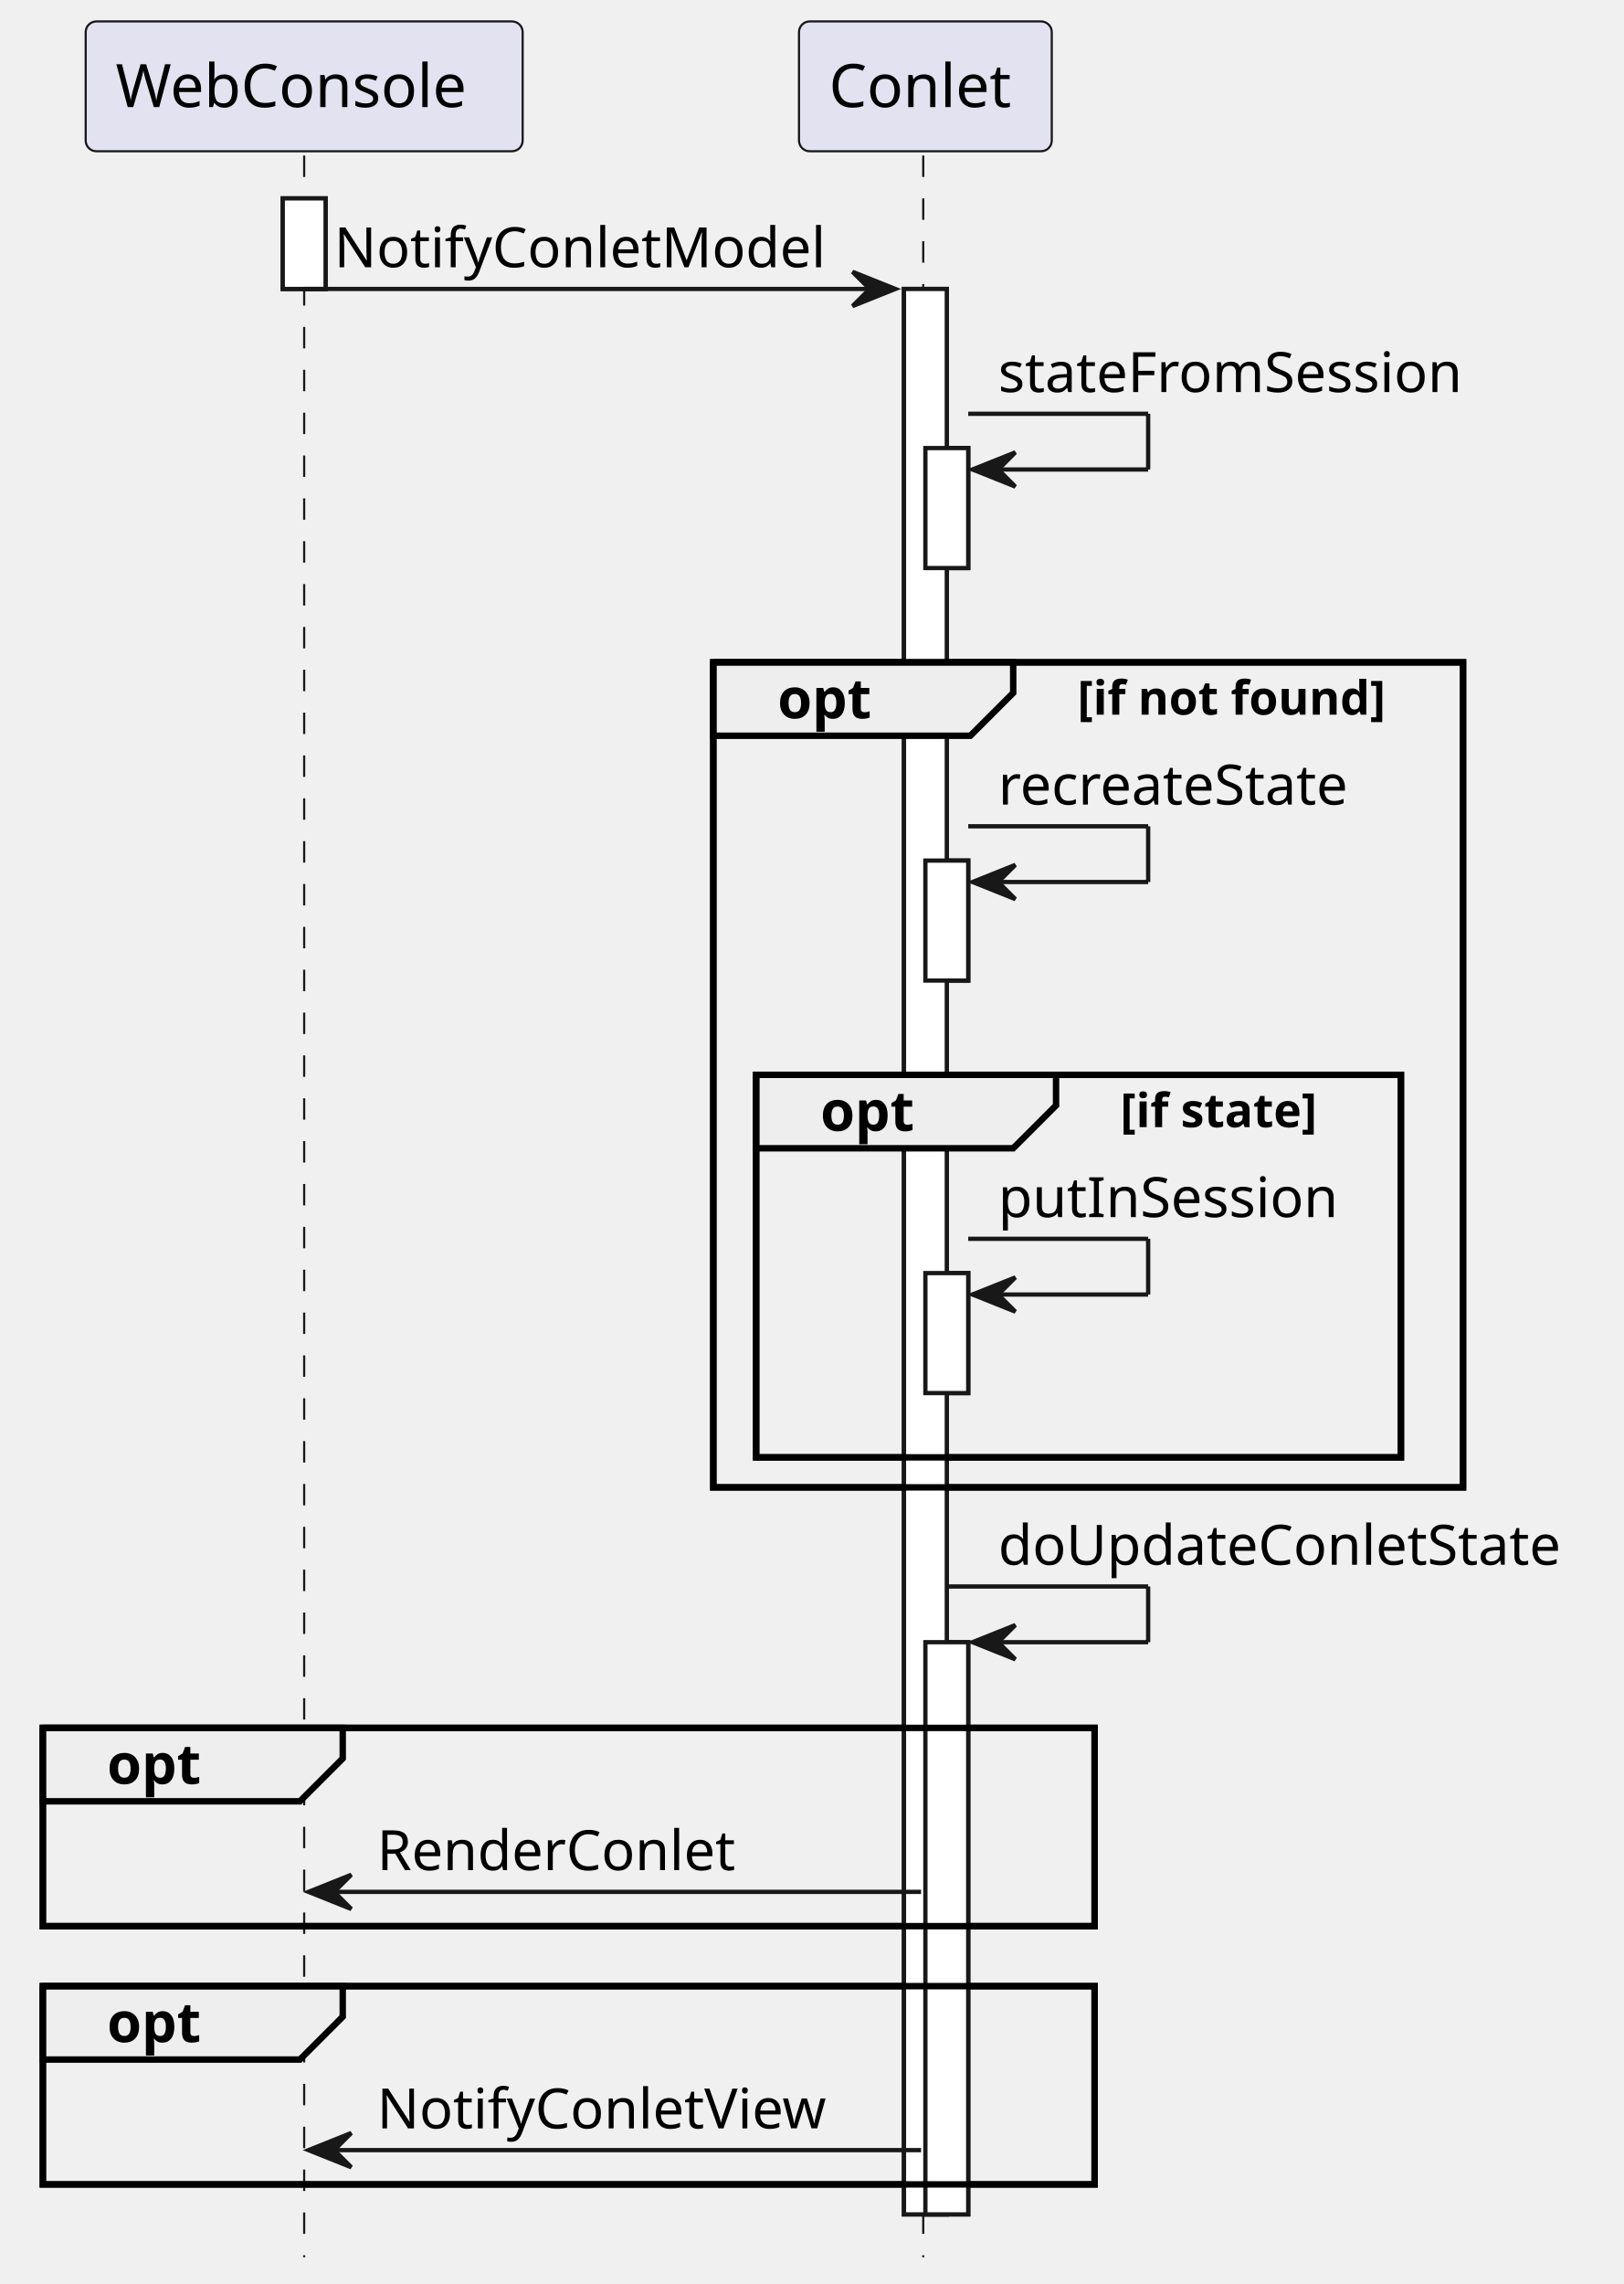
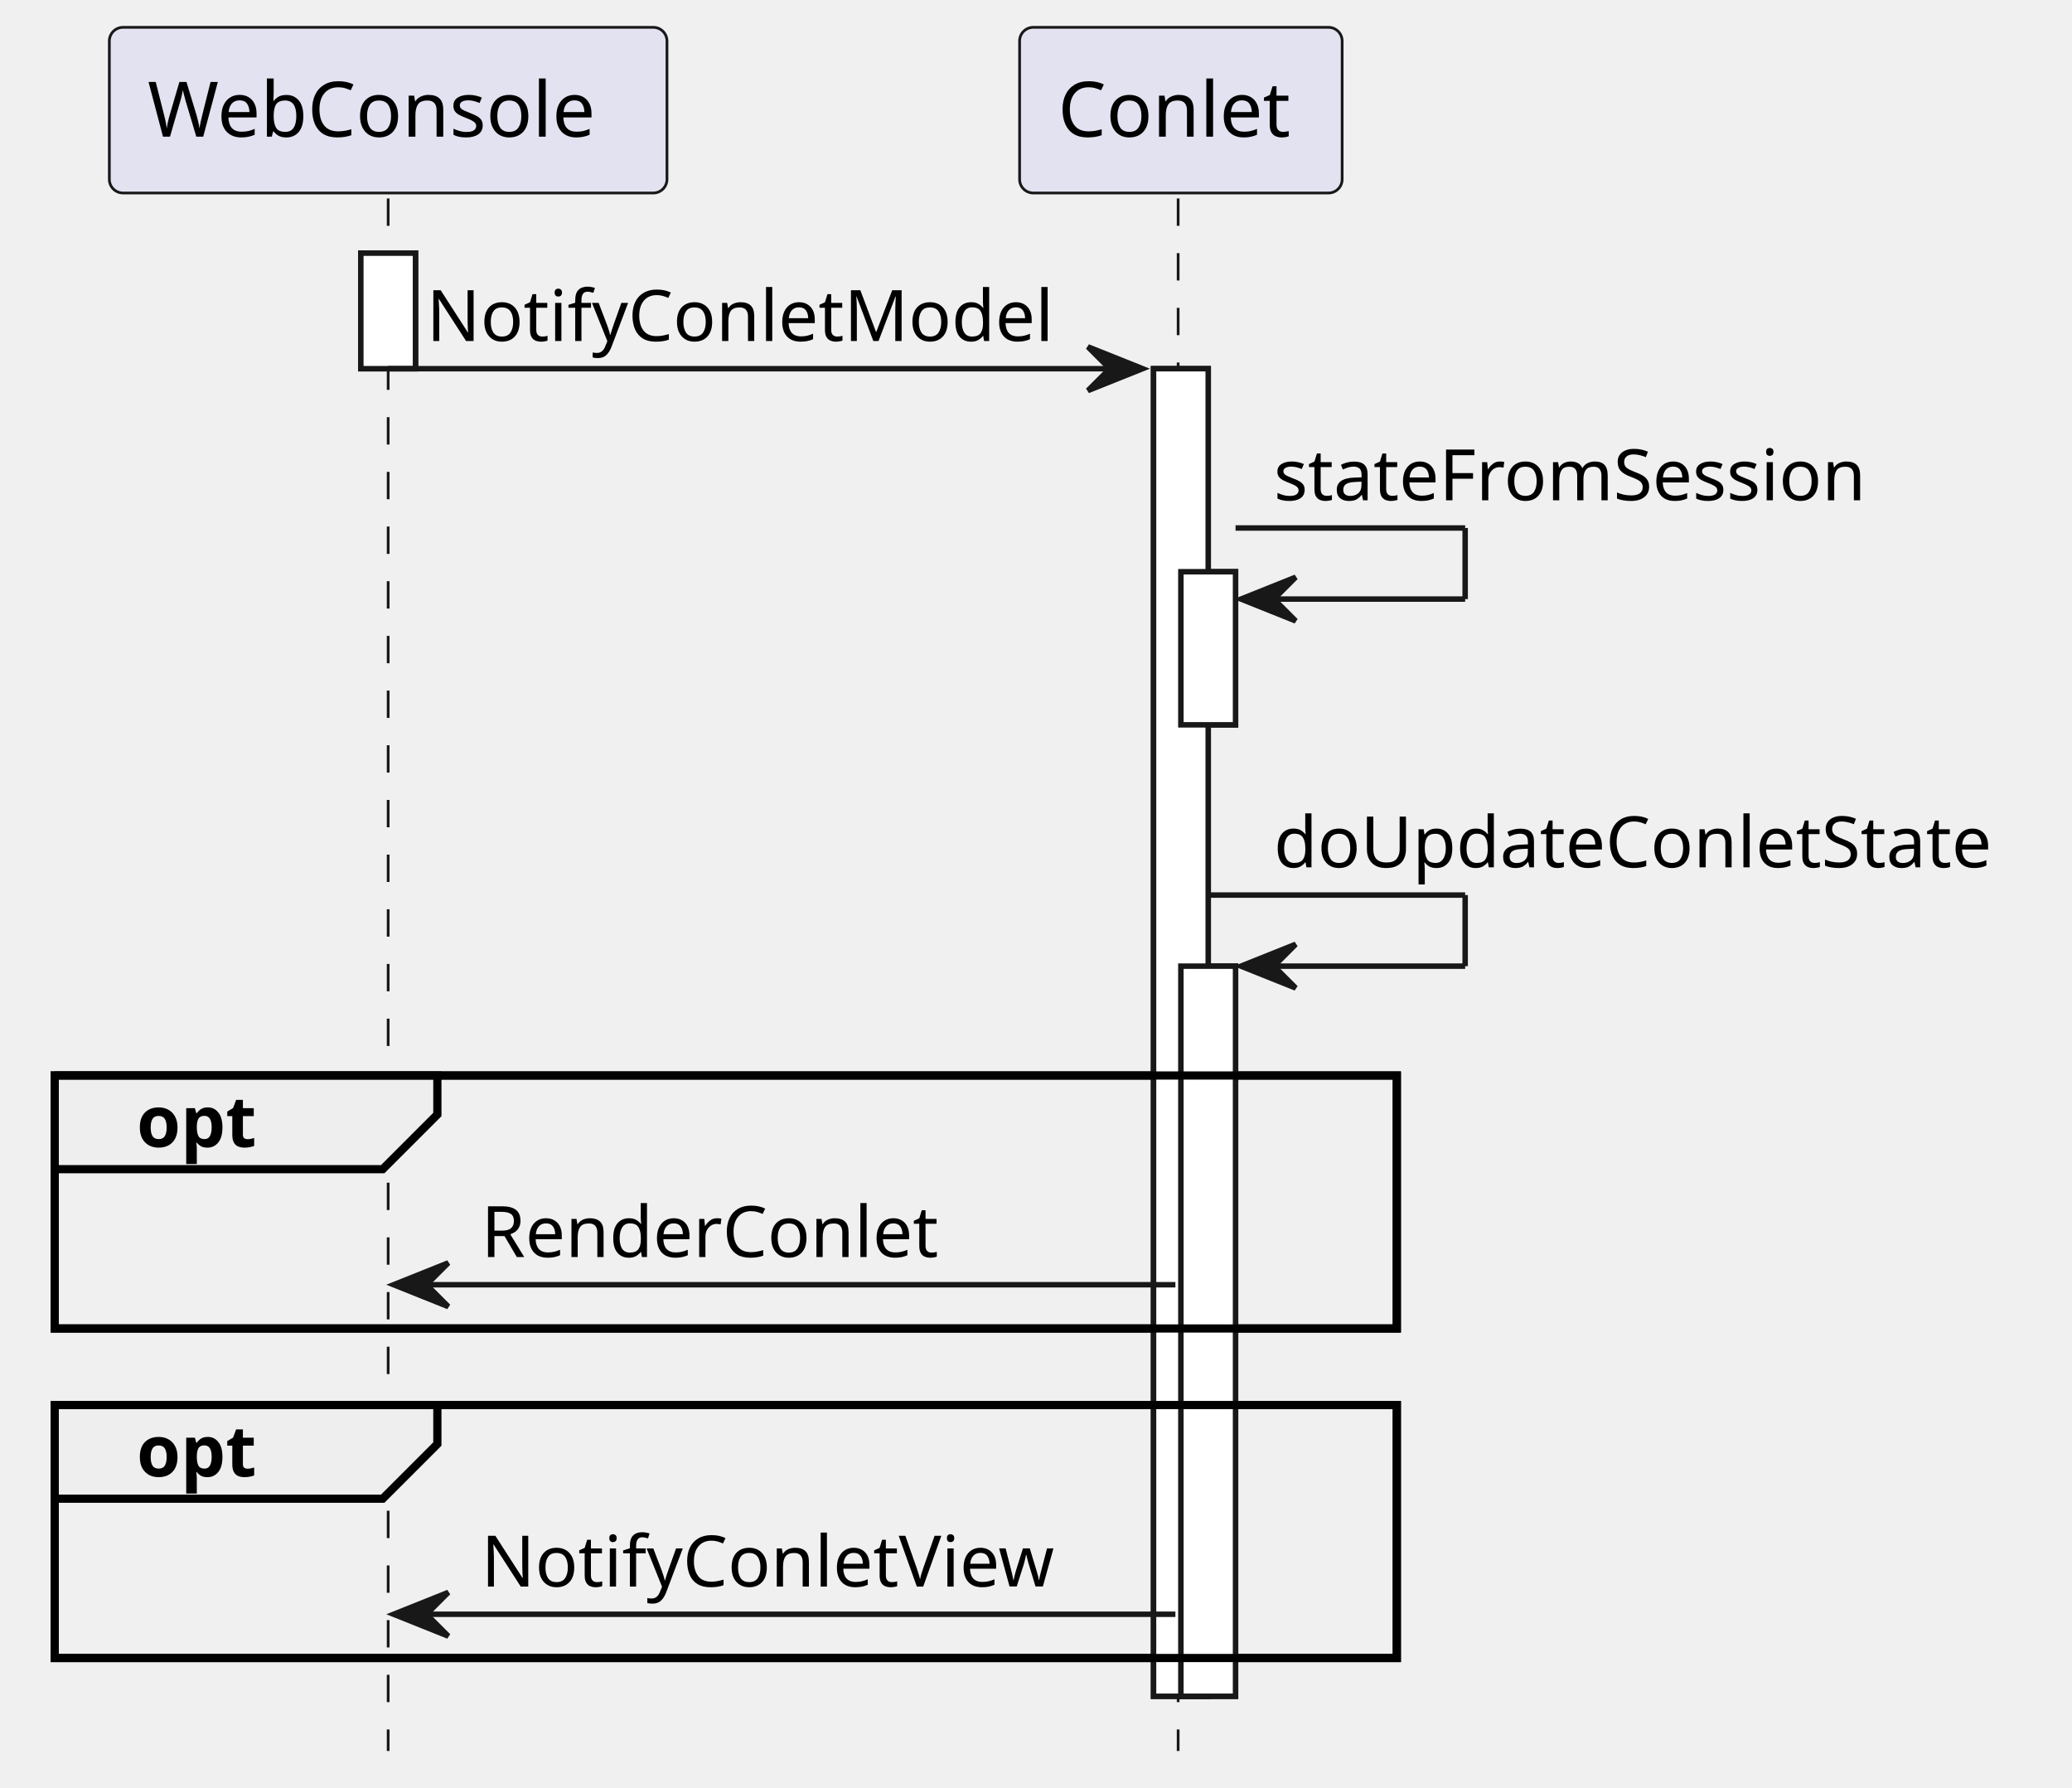
- <svg xmlns="http://www.w3.org/2000/svg" contentStyleType="text/css" height="533px" preserveAspectRatio="none" style="width:379px;height:533px;background:#FFFFFF;" version="1.1" viewBox="0 0 379 533" width="379px" zoomAndPan="magnify">
+ <svg xmlns="http://www.w3.org/2000/svg" contentStyleType="text/css" height="327px" preserveAspectRatio="none" style="width:379px;height:327px;background:#FFFFFF;" version="1.1" viewBox="0 0 379 327" width="379px" zoomAndPan="magnify">
  <defs />
  <g>
    <rect fill="#FFFFFF" height="21.133" style="stroke:#181818;stroke-width:1.0;" width="10" x="66" y="46.297" />
-     <rect fill="#FFFFFF" height="449.328" style="stroke:#181818;stroke-width:1.0;" width="10" x="211" y="67.43" />
+     <rect fill="#FFFFFF" height="242.797" style="stroke:#181818;stroke-width:1.0;" width="10" x="211" y="67.43" />
    <rect fill="#FFFFFF" height="28" style="stroke:#181818;stroke-width:1.0;" width="10" x="216" y="104.562" />
-     <rect fill="#FFFFFF" height="28" style="stroke:#181818;stroke-width:1.0;" width="10" x="216" y="200.828" />
-     <rect fill="#FFFFFF" height="28" style="stroke:#181818;stroke-width:1.0;" width="10" x="216" y="297.094" />
-     <rect fill="#FFFFFF" height="133.531" style="stroke:#181818;stroke-width:1.0;" width="10" x="216" y="383.227" />
-     <rect fill="none" height="192.531" style="stroke:#000000;stroke-width:1.5;" width="175" x="166.5" y="154.562" />
-     <rect fill="none" height="89.266" style="stroke:#000000;stroke-width:1.5;" width="150.5" x="176.5" y="250.828" />
-     <rect fill="none" height="46.266" style="stroke:#000000;stroke-width:1.5;" width="245.5" x="10" y="403.227" />
-     <rect fill="none" height="46.266" style="stroke:#000000;stroke-width:1.5;" width="245.5" x="10" y="463.492" />
-     <line style="stroke:#181818;stroke-width:0.5;stroke-dasharray:5.0,5.0;" x1="71" x2="71" y1="36.297" y2="526.758" />
-     <line style="stroke:#181818;stroke-width:0.5;stroke-dasharray:5.0,5.0;" x1="215.5" x2="215.5" y1="36.297" y2="526.758" />
+     <rect fill="#FFFFFF" height="133.531" style="stroke:#181818;stroke-width:1.0;" width="10" x="216" y="176.695" />
+     <rect fill="none" height="46.266" style="stroke:#000000;stroke-width:1.5;" width="245.5" x="10" y="196.695" />
+     <rect fill="none" height="46.266" style="stroke:#000000;stroke-width:1.5;" width="245.5" x="10" y="256.961" />
+     <line style="stroke:#181818;stroke-width:0.5;stroke-dasharray:5.0,5.0;" x1="71" x2="71" y1="36.297" y2="320.227" />
+     <line style="stroke:#181818;stroke-width:0.5;stroke-dasharray:5.0,5.0;" x1="215.5" x2="215.5" y1="36.297" y2="320.227" />
    <rect fill="#E2E2F0" height="30.297" rx="2.5" ry="2.5" style="stroke:#181818;stroke-width:0.5;" width="102" x="20" y="5" />
    <text fill="#000000" font-family="sans-serif" font-size="14" lengthAdjust="spacing" textLength="88" x="27" y="24.995">WebConsole</text>
    <rect fill="#E2E2F0" height="30.297" rx="2.5" ry="2.5" style="stroke:#181818;stroke-width:0.5;" width="59" x="186.5" y="5" />
    <text fill="#000000" font-family="sans-serif" font-size="14" lengthAdjust="spacing" textLength="45" x="193.5" y="24.995">Conlet</text>
    <rect fill="#FFFFFF" height="21.133" style="stroke:#181818;stroke-width:1.0;" width="10" x="66" y="46.297" />
-     <rect fill="#FFFFFF" height="449.328" style="stroke:#181818;stroke-width:1.0;" width="10" x="211" y="67.43" />
+     <rect fill="#FFFFFF" height="242.797" style="stroke:#181818;stroke-width:1.0;" width="10" x="211" y="67.43" />
    <rect fill="#FFFFFF" height="28" style="stroke:#181818;stroke-width:1.0;" width="10" x="216" y="104.562" />
-     <rect fill="#FFFFFF" height="28" style="stroke:#181818;stroke-width:1.0;" width="10" x="216" y="200.828" />
-     <rect fill="#FFFFFF" height="28" style="stroke:#181818;stroke-width:1.0;" width="10" x="216" y="297.094" />
-     <rect fill="#FFFFFF" height="133.531" style="stroke:#181818;stroke-width:1.0;" width="10" x="216" y="383.227" />
+     <rect fill="#FFFFFF" height="133.531" style="stroke:#181818;stroke-width:1.0;" width="10" x="216" y="176.695" />
    <polygon fill="#181818" points="199,63.43,209,67.43,199,71.43,203,67.43" style="stroke:#181818;stroke-width:1.0;" />
    <line style="stroke:#181818;stroke-width:1.0;" x1="71" x2="205" y1="67.43" y2="67.43" />
    <text fill="#000000" font-family="sans-serif" font-size="13" lengthAdjust="spacing" textLength="116" x="78" y="62.364">NotifyConletModel</text>
    <line style="stroke:#181818;stroke-width:1.0;" x1="226" x2="268" y1="96.562" y2="96.562" />
    <line style="stroke:#181818;stroke-width:1.0;" x1="268" x2="268" y1="96.562" y2="109.562" />
    <line style="stroke:#181818;stroke-width:1.0;" x1="227" x2="268" y1="109.562" y2="109.562" />
    <polygon fill="#181818" points="237,105.562,227,109.562,237,113.562,233,109.562" style="stroke:#181818;stroke-width:1.0;" />
    <text fill="#000000" font-family="sans-serif" font-size="13" lengthAdjust="spacing" textLength="116" x="233" y="91.497">stateFromSession</text>
-     <path d="M166.5,154.562 L236.5,154.562 L236.5,161.695 L226.5,171.695 L166.5,171.695 L166.5,154.562 " fill="#EEEEEE" style="stroke:#000000;stroke-width:1.5;" />
-     <rect fill="none" height="192.531" style="stroke:#000000;stroke-width:1.5;" width="175" x="166.5" y="154.562" />
-     <text fill="#000000" font-family="sans-serif" font-size="13" font-weight="bold" lengthAdjust="spacing" textLength="25" x="181.5" y="167.629">opt</text>
-     <text fill="#000000" font-family="sans-serif" font-size="11" font-weight="bold" lengthAdjust="spacing" textLength="85" x="251.5" y="166.773">[if not found]</text>
-     <line style="stroke:#181818;stroke-width:1.0;" x1="226" x2="268" y1="192.828" y2="192.828" />
-     <line style="stroke:#181818;stroke-width:1.0;" x1="268" x2="268" y1="192.828" y2="205.828" />
-     <line style="stroke:#181818;stroke-width:1.0;" x1="227" x2="268" y1="205.828" y2="205.828" />
-     <polygon fill="#181818" points="237,201.828,227,205.828,237,209.828,233,205.828" style="stroke:#181818;stroke-width:1.0;" />
-     <text fill="#000000" font-family="sans-serif" font-size="13" lengthAdjust="spacing" textLength="89" x="233" y="187.762">recreateState</text>
-     <path d="M176.5,250.828 L246.5,250.828 L246.5,257.961 L236.5,267.961 L176.5,267.961 L176.5,250.828 " fill="#EEEEEE" style="stroke:#000000;stroke-width:1.5;" />
-     <rect fill="none" height="89.266" style="stroke:#000000;stroke-width:1.5;" width="150.5" x="176.5" y="250.828" />
-     <text fill="#000000" font-family="sans-serif" font-size="13" font-weight="bold" lengthAdjust="spacing" textLength="25" x="191.5" y="263.895">opt</text>
-     <text fill="#000000" font-family="sans-serif" font-size="11" font-weight="bold" lengthAdjust="spacing" textLength="56" x="261.5" y="263.039">[if state]</text>
-     <line style="stroke:#181818;stroke-width:1.0;" x1="226" x2="268" y1="289.094" y2="289.094" />
-     <line style="stroke:#181818;stroke-width:1.0;" x1="268" x2="268" y1="289.094" y2="302.094" />
-     <line style="stroke:#181818;stroke-width:1.0;" x1="227" x2="268" y1="302.094" y2="302.094" />
-     <polygon fill="#181818" points="237,298.094,227,302.094,237,306.094,233,302.094" style="stroke:#181818;stroke-width:1.0;" />
-     <text fill="#000000" font-family="sans-serif" font-size="13" lengthAdjust="spacing" textLength="82" x="233" y="284.028">putInSession</text>
-     <line style="stroke:#181818;stroke-width:1.0;" x1="221" x2="268" y1="370.227" y2="370.227" />
-     <line style="stroke:#181818;stroke-width:1.0;" x1="268" x2="268" y1="370.227" y2="383.227" />
-     <line style="stroke:#181818;stroke-width:1.0;" x1="227" x2="268" y1="383.227" y2="383.227" />
-     <polygon fill="#181818" points="237,379.227,227,383.227,237,387.227,233,383.227" style="stroke:#181818;stroke-width:1.0;" />
-     <text fill="#000000" font-family="sans-serif" font-size="13" lengthAdjust="spacing" textLength="139" x="233" y="365.161">doUpdateConletState</text>
-     <path d="M10,403.227 L80,403.227 L80,410.359 L70,420.359 L10,420.359 L10,403.227 " fill="#EEEEEE" style="stroke:#000000;stroke-width:1.5;" />
-     <rect fill="none" height="46.266" style="stroke:#000000;stroke-width:1.5;" width="245.5" x="10" y="403.227" />
-     <text fill="#000000" font-family="sans-serif" font-size="13" font-weight="bold" lengthAdjust="spacing" textLength="25" x="25" y="416.293">opt</text>
-     <polygon fill="#181818" points="82,437.492,72,441.492,82,445.492,78,441.492" style="stroke:#181818;stroke-width:1.0;" />
-     <line style="stroke:#181818;stroke-width:1.0;" x1="76" x2="215" y1="441.492" y2="441.492" />
-     <text fill="#000000" font-family="sans-serif" font-size="13" lengthAdjust="spacing" textLength="86" x="88" y="436.426">RenderConlet</text>
-     <path d="M10,463.492 L80,463.492 L80,470.625 L70,480.625 L10,480.625 L10,463.492 " fill="#EEEEEE" style="stroke:#000000;stroke-width:1.5;" />
-     <rect fill="none" height="46.266" style="stroke:#000000;stroke-width:1.5;" width="245.5" x="10" y="463.492" />
-     <text fill="#000000" font-family="sans-serif" font-size="13" font-weight="bold" lengthAdjust="spacing" textLength="25" x="25" y="476.559">opt</text>
-     <polygon fill="#181818" points="82,497.758,72,501.758,82,505.758,78,501.758" style="stroke:#181818;stroke-width:1.0;" />
-     <line style="stroke:#181818;stroke-width:1.0;" x1="76" x2="215" y1="501.758" y2="501.758" />
-     <text fill="#000000" font-family="sans-serif" font-size="13" lengthAdjust="spacing" textLength="107" x="88" y="496.692">NotifyConletView</text>
+     <line style="stroke:#181818;stroke-width:1.0;" x1="221" x2="268" y1="163.695" y2="163.695" />
+     <line style="stroke:#181818;stroke-width:1.0;" x1="268" x2="268" y1="163.695" y2="176.695" />
+     <line style="stroke:#181818;stroke-width:1.0;" x1="227" x2="268" y1="176.695" y2="176.695" />
+     <polygon fill="#181818" points="237,172.695,227,176.695,237,180.695,233,176.695" style="stroke:#181818;stroke-width:1.0;" />
+     <text fill="#000000" font-family="sans-serif" font-size="13" lengthAdjust="spacing" textLength="139" x="233" y="158.629">doUpdateConletState</text>
+     <path d="M10,196.695 L80,196.695 L80,203.828 L70,213.828 L10,213.828 L10,196.695 " fill="#EEEEEE" style="stroke:#000000;stroke-width:1.5;" />
+     <rect fill="none" height="46.266" style="stroke:#000000;stroke-width:1.5;" width="245.5" x="10" y="196.695" />
+     <text fill="#000000" font-family="sans-serif" font-size="13" font-weight="bold" lengthAdjust="spacing" textLength="25" x="25" y="209.762">opt</text>
+     <polygon fill="#181818" points="82,230.961,72,234.961,82,238.961,78,234.961" style="stroke:#181818;stroke-width:1.0;" />
+     <line style="stroke:#181818;stroke-width:1.0;" x1="76" x2="215" y1="234.961" y2="234.961" />
+     <text fill="#000000" font-family="sans-serif" font-size="13" lengthAdjust="spacing" textLength="86" x="88" y="229.895">RenderConlet</text>
+     <path d="M10,256.961 L80,256.961 L80,264.094 L70,274.094 L10,274.094 L10,256.961 " fill="#EEEEEE" style="stroke:#000000;stroke-width:1.5;" />
+     <rect fill="none" height="46.266" style="stroke:#000000;stroke-width:1.5;" width="245.5" x="10" y="256.961" />
+     <text fill="#000000" font-family="sans-serif" font-size="13" font-weight="bold" lengthAdjust="spacing" textLength="25" x="25" y="270.028">opt</text>
+     <polygon fill="#181818" points="82,291.227,72,295.227,82,299.227,78,295.227" style="stroke:#181818;stroke-width:1.0;" />
+     <line style="stroke:#181818;stroke-width:1.0;" x1="76" x2="215" y1="295.227" y2="295.227" />
+     <text fill="#000000" font-family="sans-serif" font-size="13" lengthAdjust="spacing" textLength="107" x="88" y="290.161">NotifyConletView</text>
  </g>
</svg>
